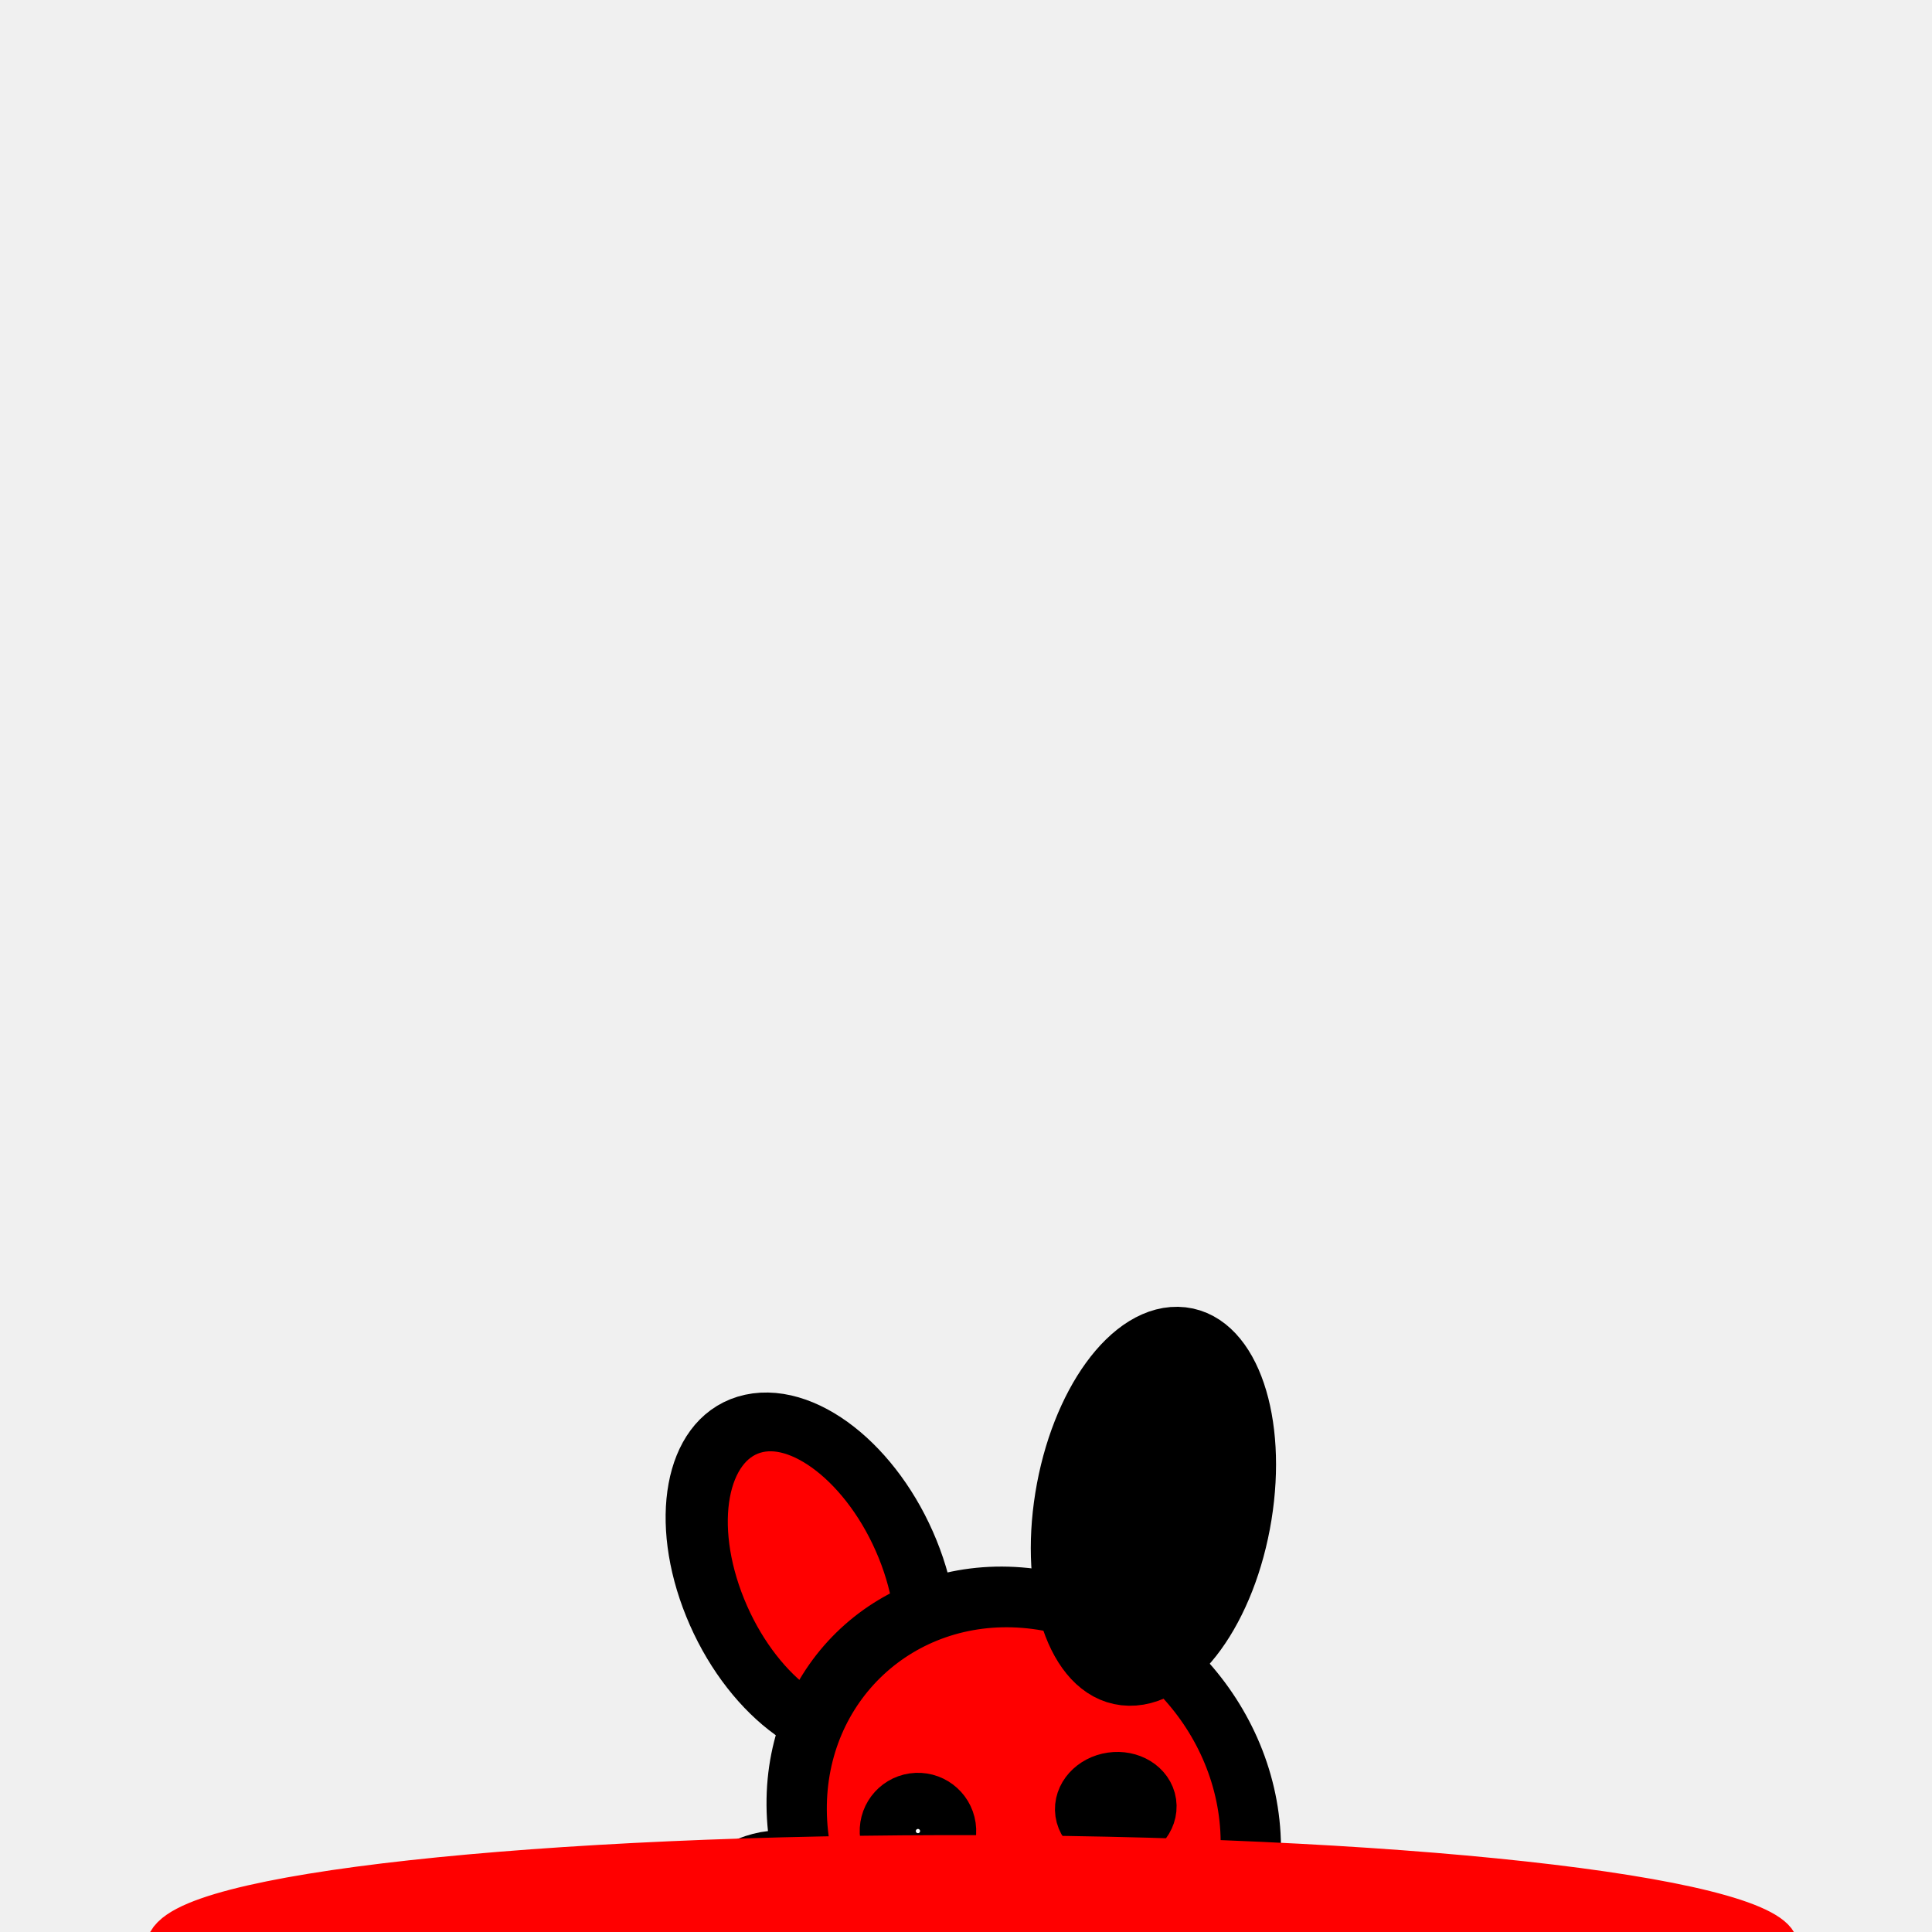
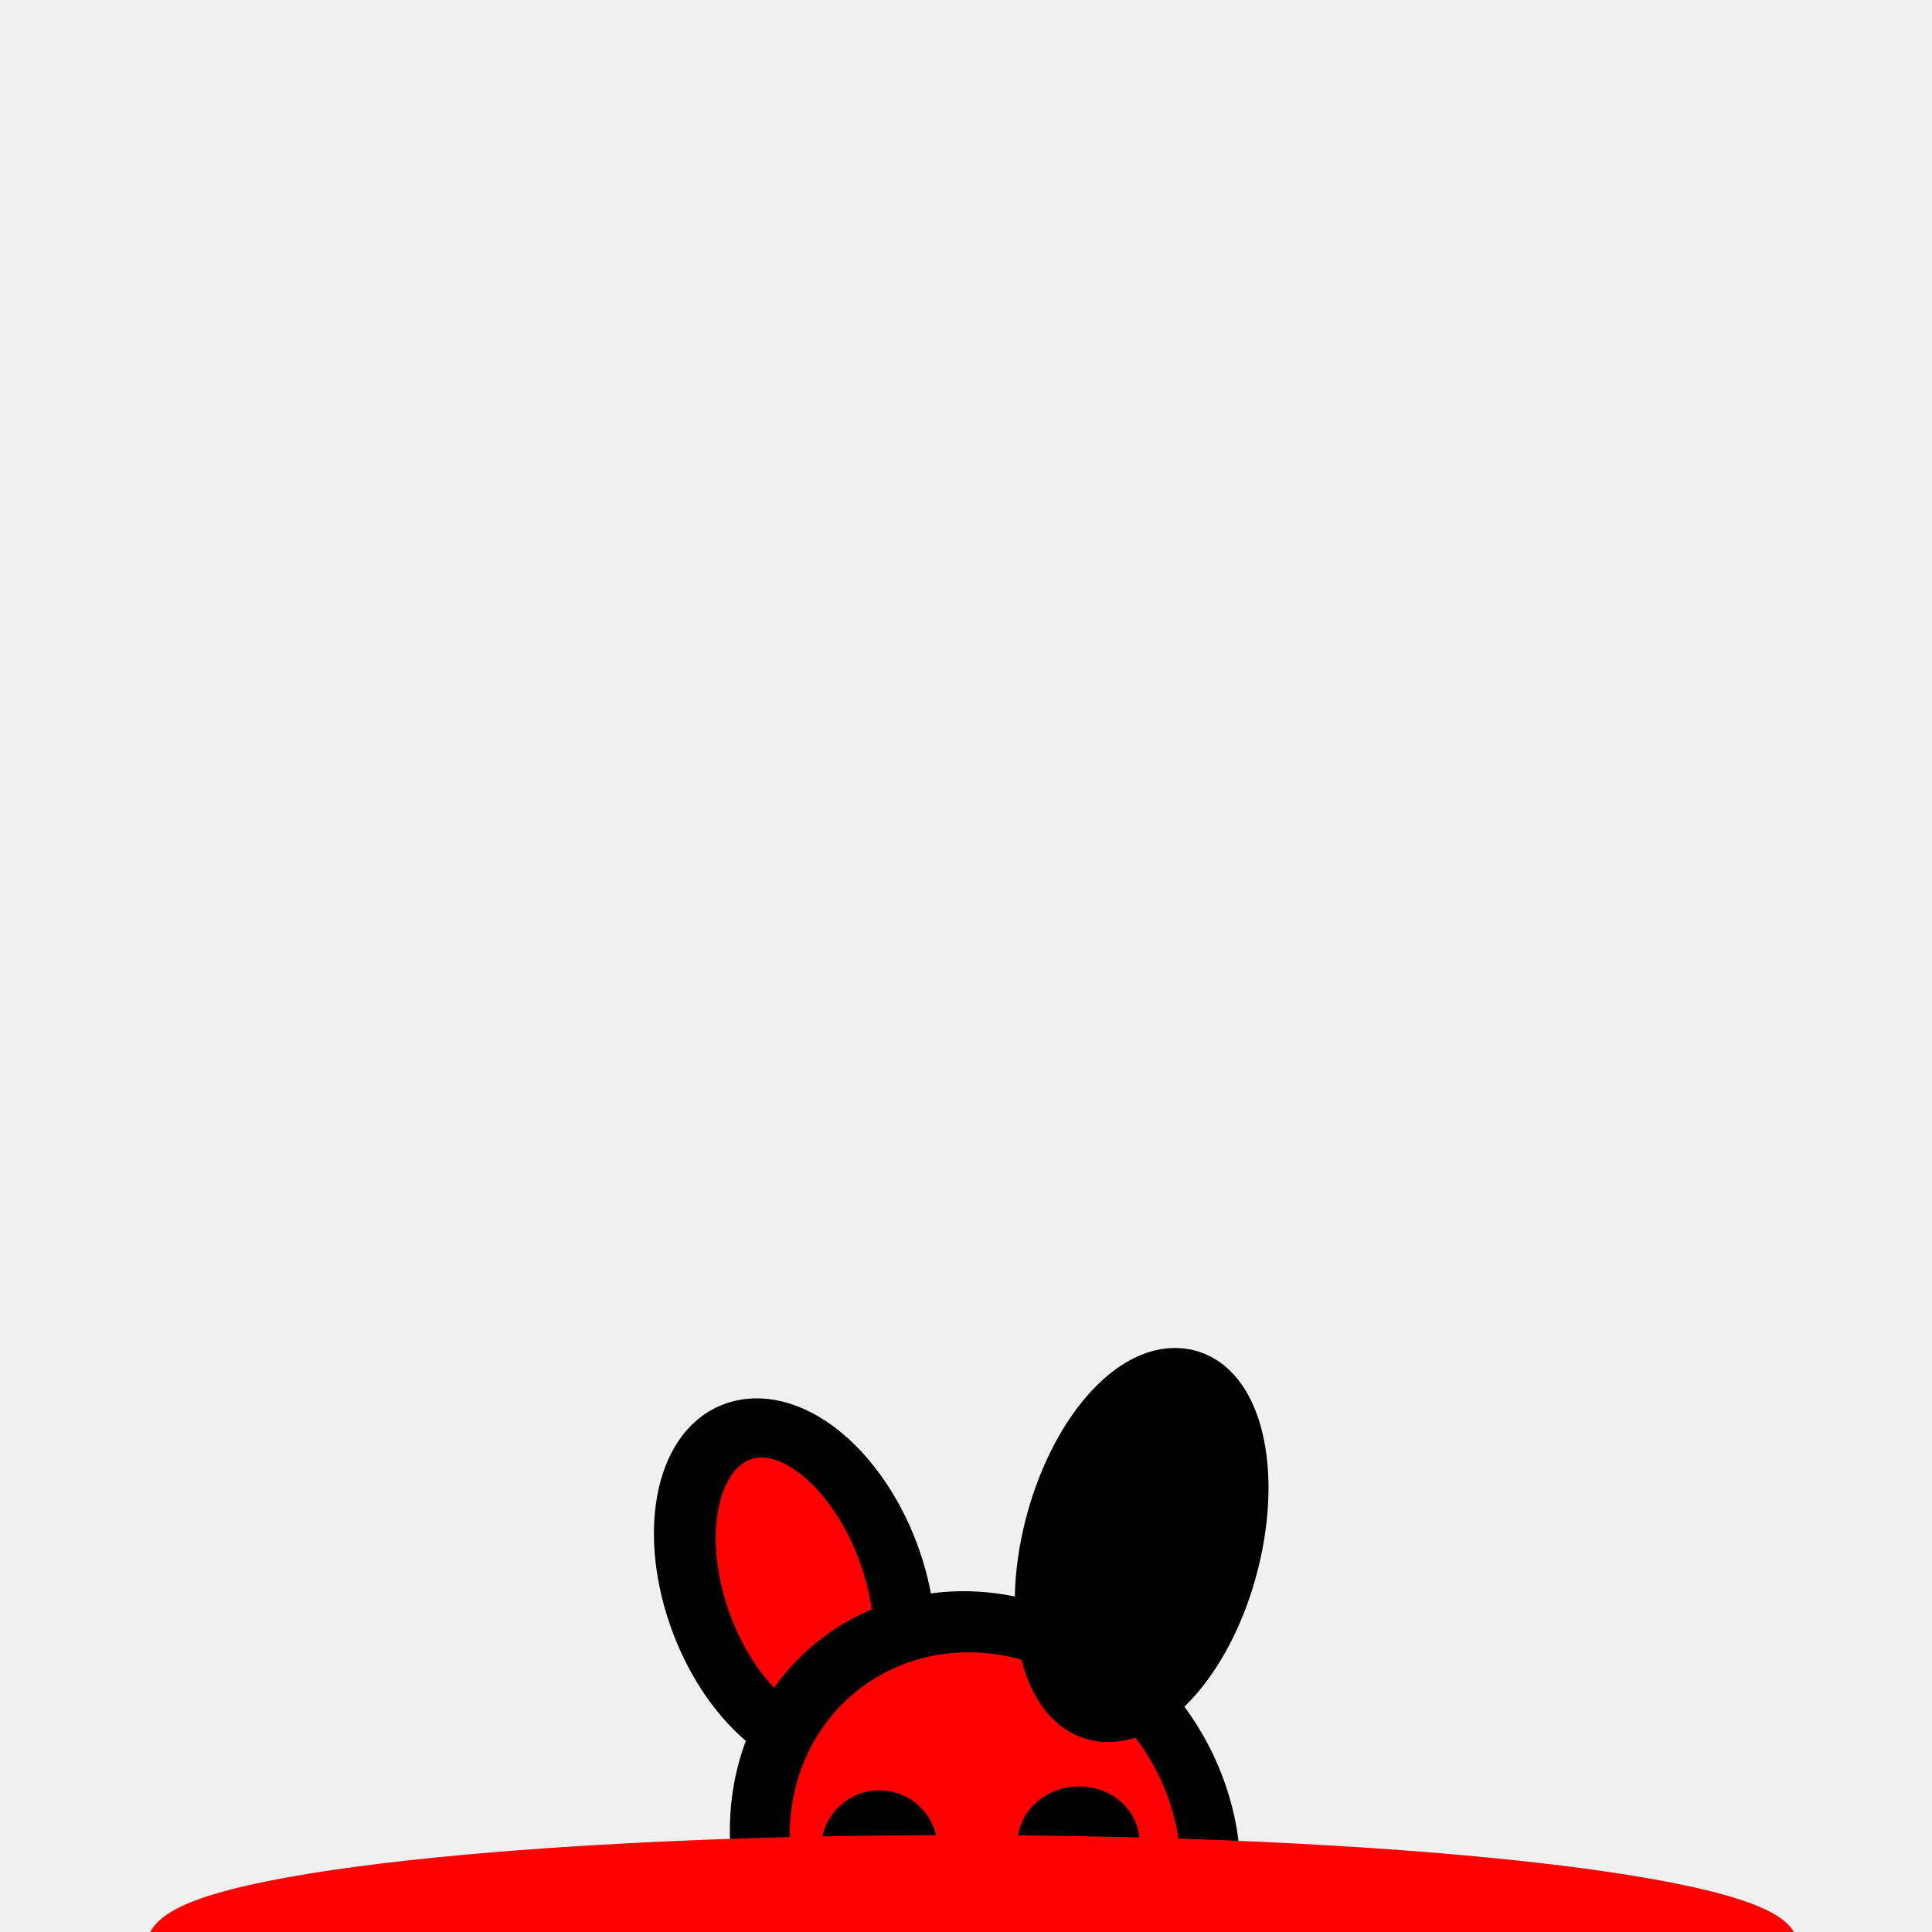
<svg xmlns="http://www.w3.org/2000/svg" width="32" height="32" id="svg2" version="1.1">
  <defs id="defs4" />
  <g id="layer1" transform="translate(0,-1020.362)">
    <ellipse transform="matrix(0.9972091,0.07465953,-0.08641759,0.996259,0,0)" style="fill:#ff0000;fill-opacity:1;stroke:#000000;stroke-width:1;stroke-miterlimit:4;stroke-dasharray:none;stroke-opacity:1" id="path3766-3" cx="112.944" cy="1062.447" rx="1.722" ry="1.299" />
    <ellipse style="fill:#ff0000;fill-opacity:1;stroke:#000000;stroke-width:1;stroke-miterlimit:4;stroke-dasharray:none;stroke-opacity:1" id="path3768" transform="matrix(0.9999922,-0.00395855,0.00395855,0.9999922,0,0)" cx="12.129" cy="1058.406" rx="5.369" ry="8.64" />
    <ellipse style="fill:#ff0000;fill-opacity:1;stroke:#000000;stroke-width:1;stroke-miterlimit:4;stroke-dasharray:none;stroke-opacity:1" id="path3796-0" transform="matrix(0.9997582,-0.02199168,0.02199165,0.9997582,0,0)" cx="-2.558" cy="1064.02" rx="1.618" ry="2.433" />
    <ellipse style="fill:#ff0000;fill-opacity:1;stroke:#000000;stroke-width:1;stroke-miterlimit:4;stroke-dasharray:none;stroke-opacity:1" id="path3792-5" transform="matrix(0.7294303,-0.6840551,0.6840551,0.7294303,0,0)" cx="-705.052" cy="784.108" rx="1.422" ry="3.804" />
    <ellipse style="fill:#ff0000;fill-opacity:1;stroke:#000000;stroke-width:1;stroke-miterlimit:4;stroke-dasharray:none;stroke-opacity:1" id="path3766" transform="matrix(0.9997558,0.02209901,-0.02640937,0.9996512,0,0)" cx="39.716" cy="1066.528" rx="1.683" ry="1.154" />
    <ellipse style="fill:#ff0000;fill-opacity:1;stroke:#000000;stroke-width:1;stroke-miterlimit:4;stroke-dasharray:none;stroke-opacity:1" id="path3792" transform="matrix(0.8293327,0.5587551,-0.5587551,0.8293327,0,0)" cx="598.375" cy="868.278" rx="1.422" ry="3.804" />
-     <ellipse style="fill:#ff0000;fill-opacity:1;stroke:#000000;stroke-width:1.002;stroke-miterlimit:4;stroke-dasharray:none;stroke-opacity:1" id="path3772" transform="matrix(0.3762878,0.9265028,-0.9564018,0.2920542,0,0)" cx="1008.834" cy="382.865" rx="2.747" ry="1.666" />
-     <ellipse style="fill:#ff0000;fill-opacity:1;stroke:#000000;stroke-width:1.002;stroke-miterlimit:4;stroke-dasharray:none;stroke-opacity:1" id="path3770" transform="matrix(0.9968346,0.07950316,0.00753033,0.9999716,0,0)" cx="9.079" cy="1049.911" rx="3.773" ry="3.779" />
-     <ellipse style="fill:#000000;fill-opacity:1;stroke:#000000;stroke-width:1.001;stroke-miterlimit:4;stroke-dasharray:none;stroke-opacity:1" id="path3772-7" transform="matrix(-0.1597386,0.9871593,-0.9933774,-0.114897,0,0)" cx="1037.256" cy="-186.026" rx="2.838" ry="1.468" />
-     <circle style="fill:#ffffff;fill-opacity:1;stroke:#000000;stroke-width:1;stroke-miterlimit:4;stroke-dasharray:none;stroke-opacity:1" id="path3794" transform="matrix(0.9897012,-0.1431484,0.1431484,0.9897012,0,0)" cx="-135.357" cy="1042.046" r="0.465" />
+     <ellipse style="fill:#ff0000;fill-opacity:1;stroke:#000000;stroke-width:1.002;stroke-miterlimit:4;stroke-dasharray:none;stroke-opacity:1" id="path3772" transform="matrix(0.2960743,0.9551649,-0.9777868,0.2096018,0,0)" cx="1030.285" cy="298.508" rx="2.747" ry="1.666" />
+     <ellipse style="fill:#ff0000;fill-opacity:1;stroke:#000000;stroke-width:1.002;stroke-miterlimit:4;stroke-dasharray:none;stroke-opacity:1" id="path3770" transform="matrix(0.9864523,0.1640486,-0.07759785,0.9969847,0,0)" cx="98.2" cy="1038.063" rx="3.773" ry="3.779" />
+     <ellipse style="fill:#000000;fill-opacity:1;stroke:#000000;stroke-width:1.001;stroke-miterlimit:4;stroke-dasharray:none;stroke-opacity:1" id="path3772-7" transform="matrix(-0.2431696,0.9699838,-0.9799954,-0.1990199,0,0)" cx="1022.313" cy="-272.965" rx="2.838" ry="1.468" />
+     <circle style="fill:#ffffff;fill-opacity:1;stroke:#000000;stroke-width:1;stroke-miterlimit:4;stroke-dasharray:none;stroke-opacity:1" id="path3794" transform="matrix(0.9982931,-0.05840222,0.05840222,0.9982931,0,0)" cx="-46.839" cy="1050.037" r="0.465" />
    <ellipse style="fill:#ff0000;fill-opacity:1;stroke:#000000;stroke-width:1;stroke-miterlimit:4;stroke-dasharray:none;stroke-opacity:1" id="path3796" transform="matrix(0.99977,-0.02144457,0.02144458,0.99977,0,0)" cx="-11.267" cy="1064.091" rx="1.456" ry="2.609" />
-     <ellipse style="fill:#ffffff;fill-opacity:1;stroke:#000000;stroke-width:1;stroke-miterlimit:4;stroke-dasharray:none;stroke-opacity:1" id="path3794-0" transform="matrix(0.9897012,-0.1431484,0.1431484,0.9897012,0,0)" cx="-132.059" cy="1042.134" rx="0.509" ry="0.424" />
+     <ellipse style="fill:#ffffff;fill-opacity:1;stroke:#000000;stroke-width:1;stroke-miterlimit:4;stroke-dasharray:none;stroke-opacity:1" id="path3794-0" transform="matrix(0.9982931,-0.05840222,0.05840222,0.9982931,0,0)" cx="-43.54" cy="1050.125" rx="0.509" ry="0.424" />
    <ellipse style="fill:#ff0000;fill-opacity:1;stroke:#ff0000;stroke-width:0.667;stroke-miterlimit:4;stroke-dasharray:none;stroke-opacity:1" id="path3768-3" transform="matrix(0.1112427,-0.9937933,0.9999926,0.00383838,0,0)" cx="-1058.682" cy="133.872" rx="1.545" ry="13.348" />
  </g>
</svg>
